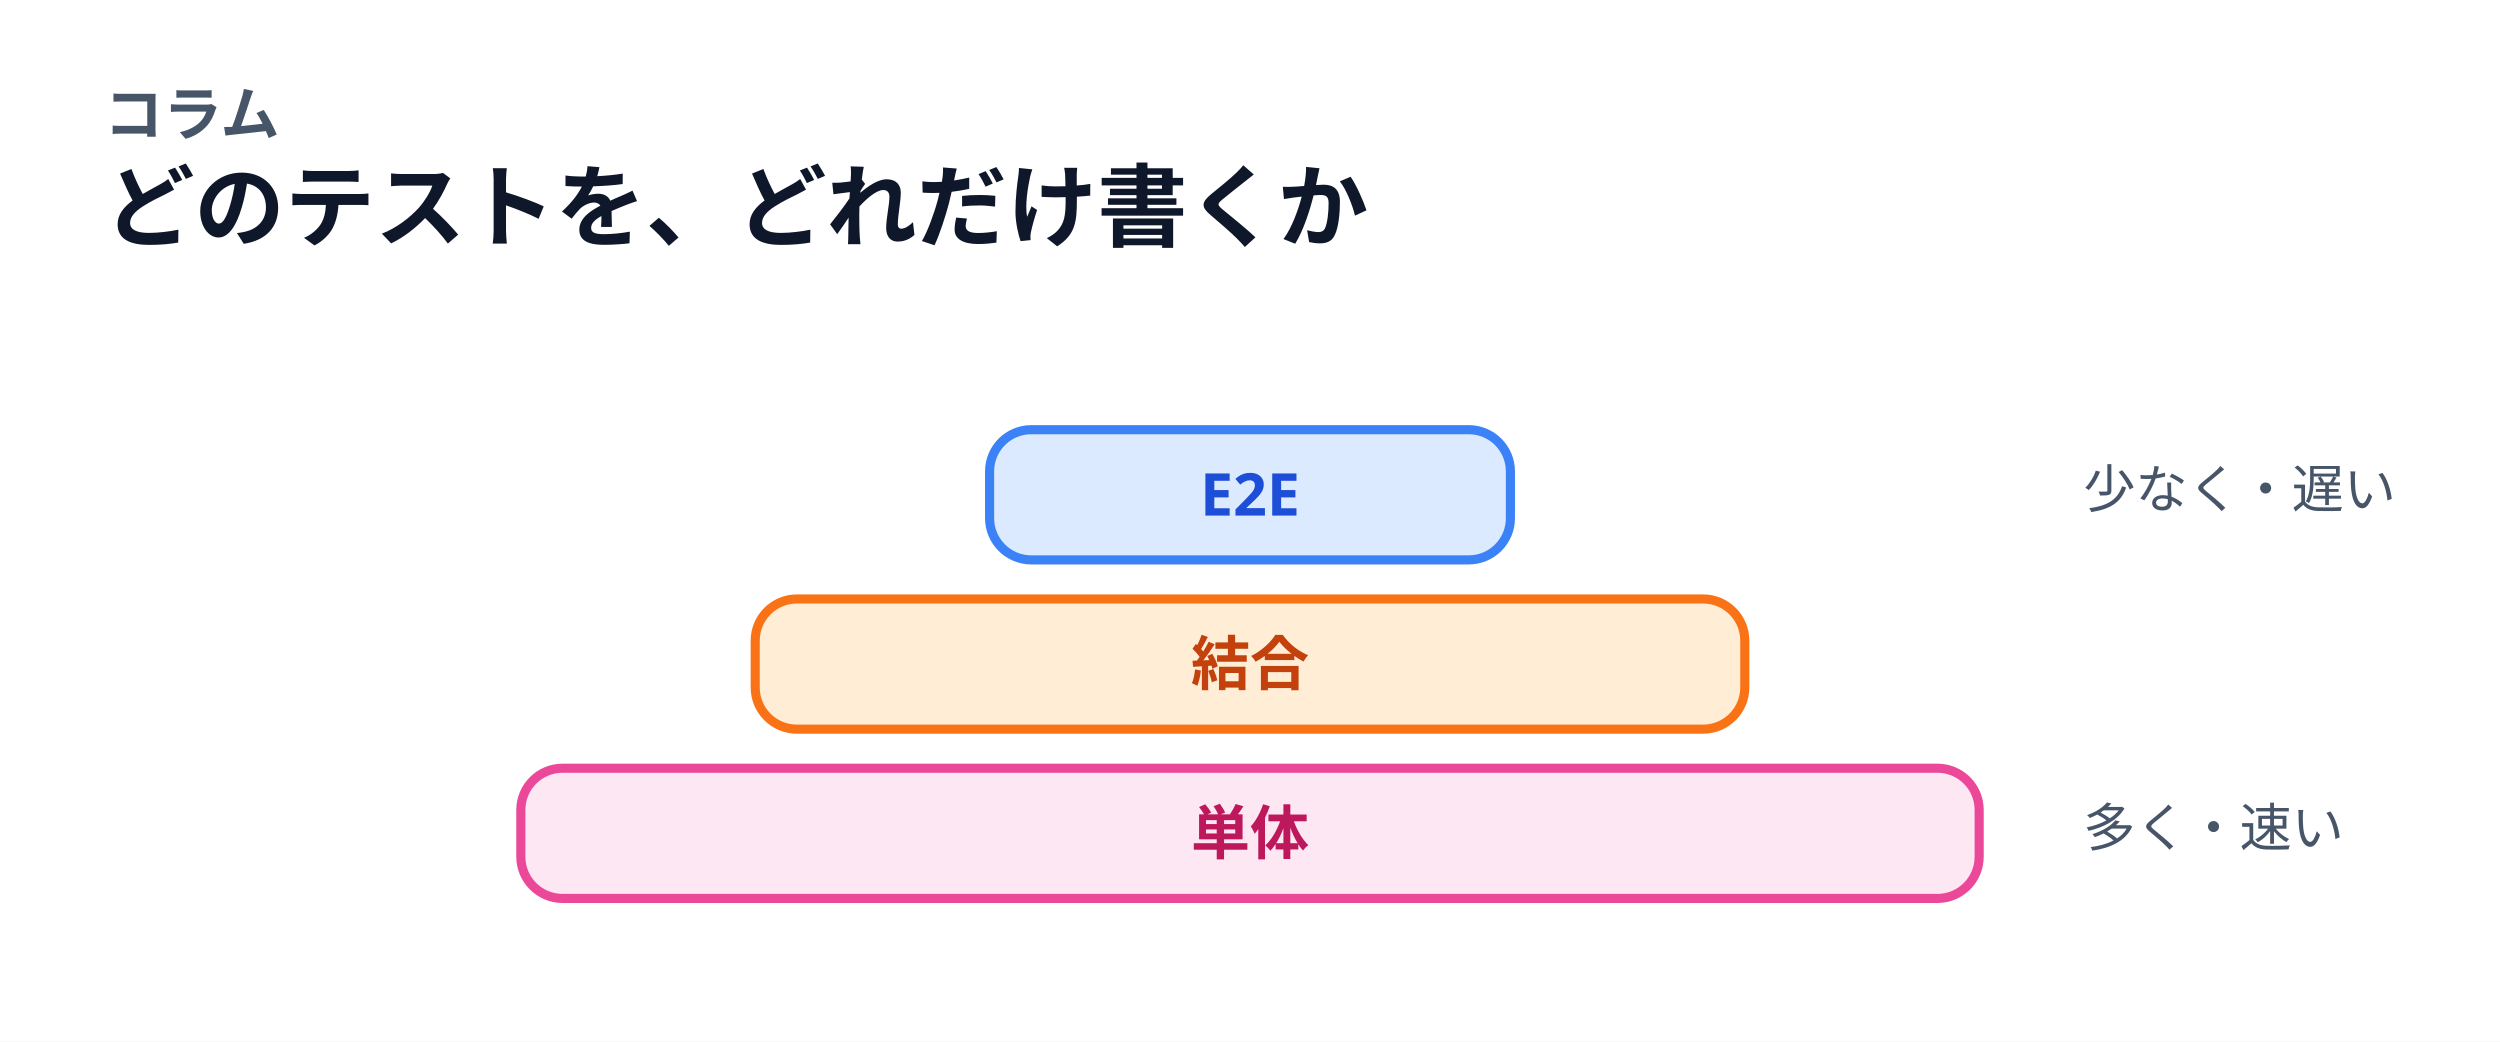
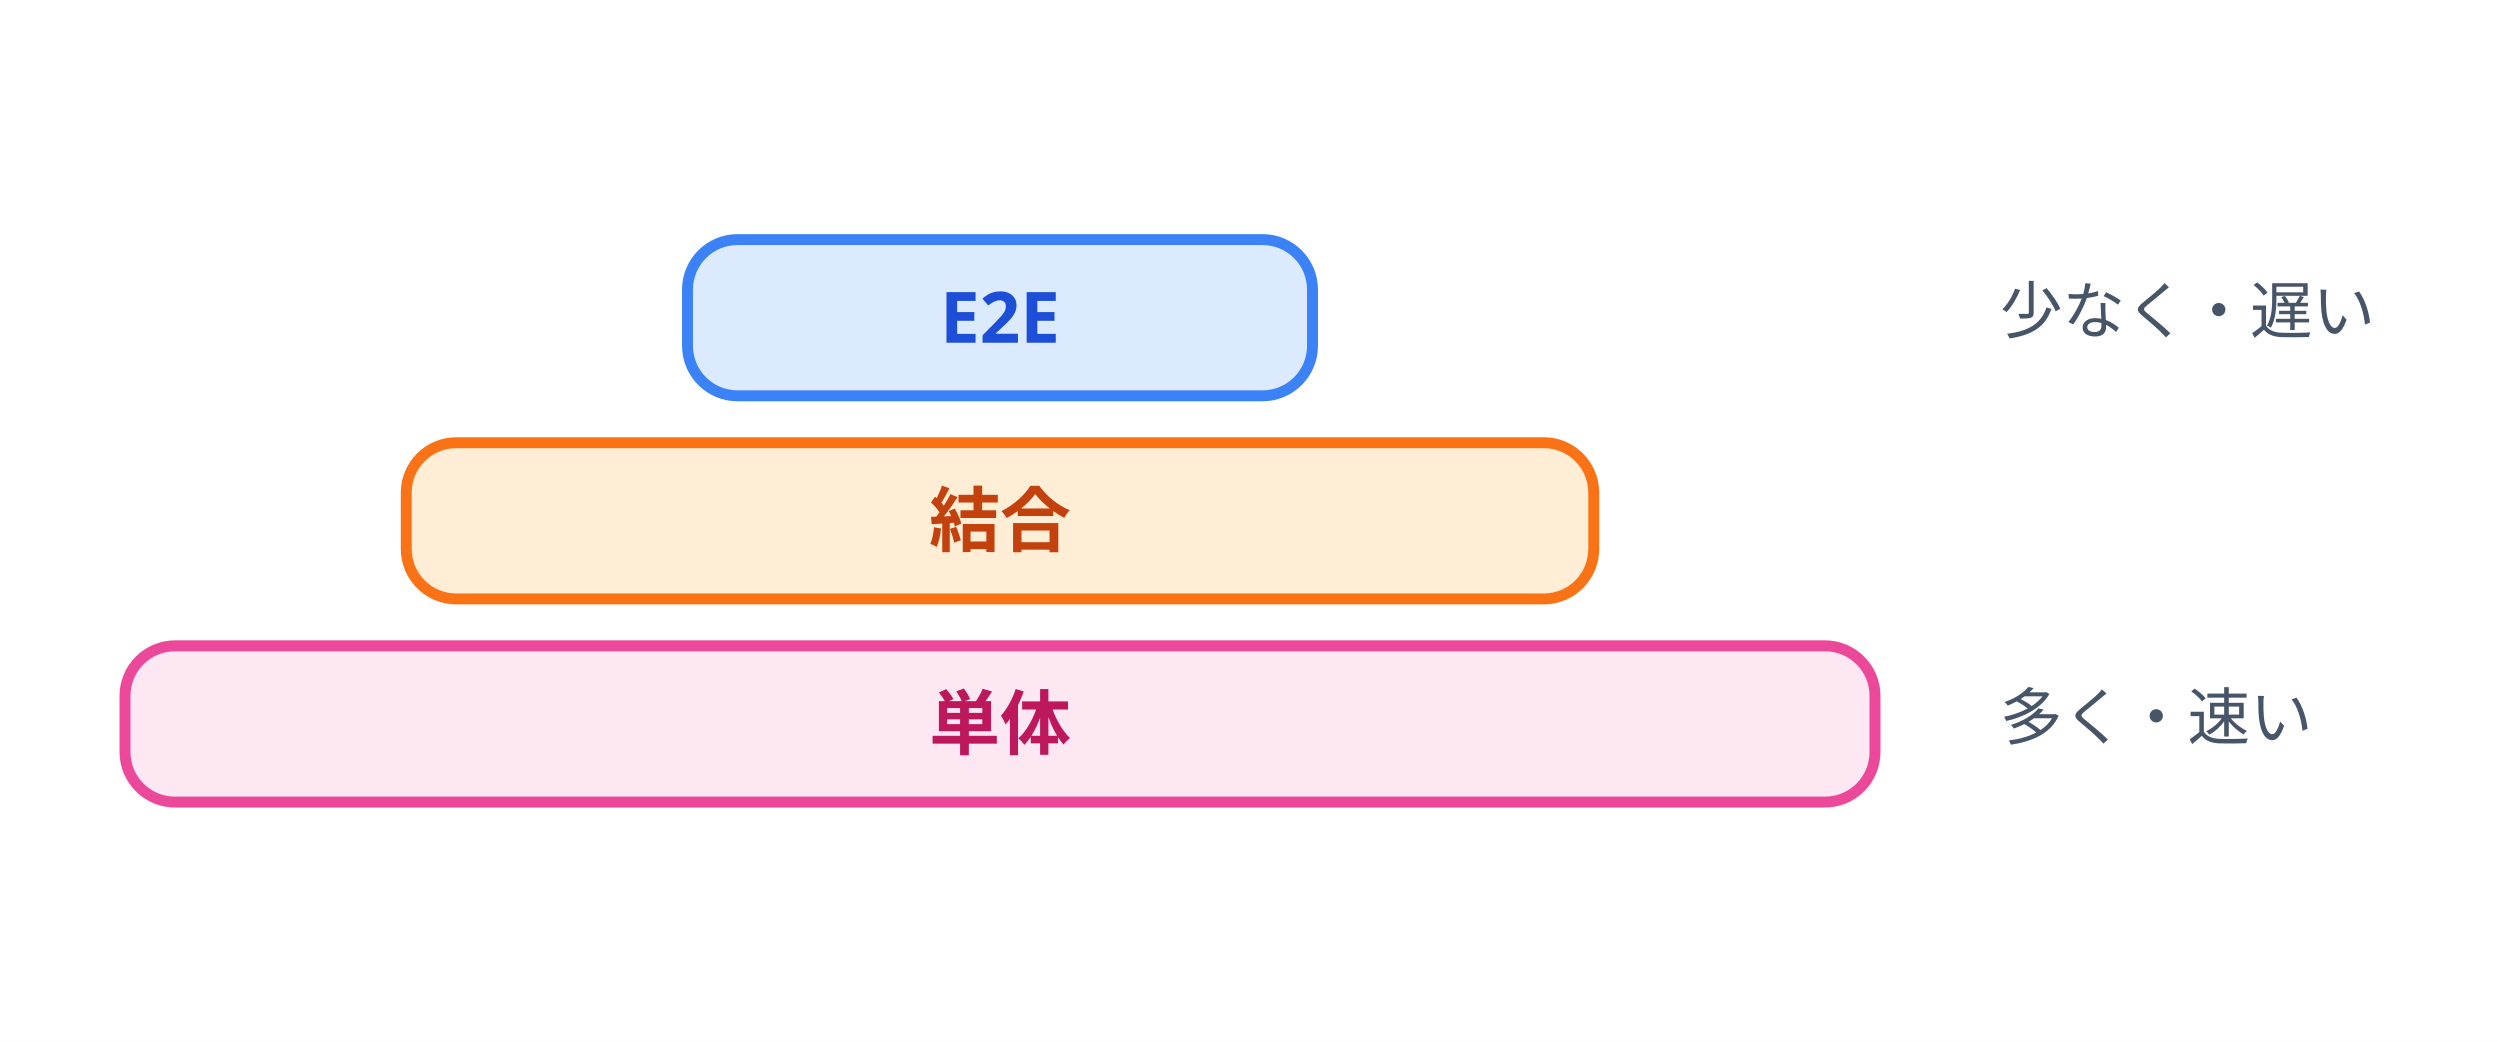
<svg xmlns="http://www.w3.org/2000/svg" width="960" height="400" viewBox="0 0 960 400" font-family="'Hiragino Sans','Noto Sans JP','Yu Gothic','Segoe UI',sans-serif">
  <defs>
    <marker id="aR" viewBox="0 0 10 10" refX="9" refY="5" markerWidth="7" markerHeight="7" orient="auto-start-reverse">
      <path d="M0 1 L9 5 L0 9 z" fill="#475569" />
    </marker>
    <marker id="aRsub" viewBox="0 0 10 10" refX="9" refY="5" markerWidth="7" markerHeight="7" orient="auto-start-reverse">
      <path d="M0 1 L9 5 L0 9 z" fill="#94a3b8" />
    </marker>
  </defs>
  <rect x="0" y="0" width="960" height="400" fill="#ffffff" />
-   <text x="40" y="52" text-anchor="start" font-size="22.667" fill="#475569" font-weight="600">コラム</text>
-   <text x="40" y="92" text-anchor="start" font-size="34.667" fill="#0f172a" font-weight="700">どのテストを、どれだけ書くか</text>
-   <rect x="380" y="165" width="200" height="50" rx="16" fill="#dbeafe" stroke="#3b82f6" stroke-width="3.5" />
-   <text x="480" y="198" text-anchor="middle" font-size="22.667" fill="#1d4ed8" font-weight="600">E2E</text>
-   <rect x="290" y="230" width="380" height="50" rx="16" fill="#ffedd5" stroke="#f97316" stroke-width="3.5" />
-   <text x="480" y="263" text-anchor="middle" font-size="22.667" fill="#c2410c" font-weight="600">結合</text>
-   <rect x="200" y="295" width="560" height="50" rx="16" fill="#fce7f3" stroke="#ec4899" stroke-width="3.5" />
-   <text x="480" y="328" text-anchor="middle" font-size="22.667" fill="#be185d" font-weight="600">単体</text>
-   <text x="800" y="195" text-anchor="start" font-size="20.0" fill="#475569" font-weight="400">少なく・遅い</text>
-   <text x="800" y="325" text-anchor="start" font-size="20.0" fill="#475569" font-weight="400">多く・速い</text>
+   <g transform="translate(-192.0 -106.0) scale(1.200)">
+     <rect x="380" y="165" width="200" height="50" rx="16" fill="#dbeafe" stroke="#3b82f6" stroke-width="3.5" />
+     <text x="480" y="198" text-anchor="middle" font-size="22.667" fill="#1d4ed8" font-weight="600">E2E</text>
+     <rect x="290" y="230" width="380" height="50" rx="16" fill="#ffedd5" stroke="#f97316" stroke-width="3.5" />
+     <text x="480" y="263" text-anchor="middle" font-size="22.667" fill="#c2410c" font-weight="600">結合</text>
+     <rect x="200" y="295" width="560" height="50" rx="16" fill="#fce7f3" stroke="#ec4899" stroke-width="3.5" />
+     <text x="480" y="328" text-anchor="middle" font-size="22.667" fill="#be185d" font-weight="600">単体</text>
+     <text x="800" y="195" text-anchor="start" font-size="20.0" fill="#475569" font-weight="400">少なく・遅い</text>
+     <text x="800" y="325" text-anchor="start" font-size="20.0" fill="#475569" font-weight="400">多く・速い</text>
+   </g>
</svg>
